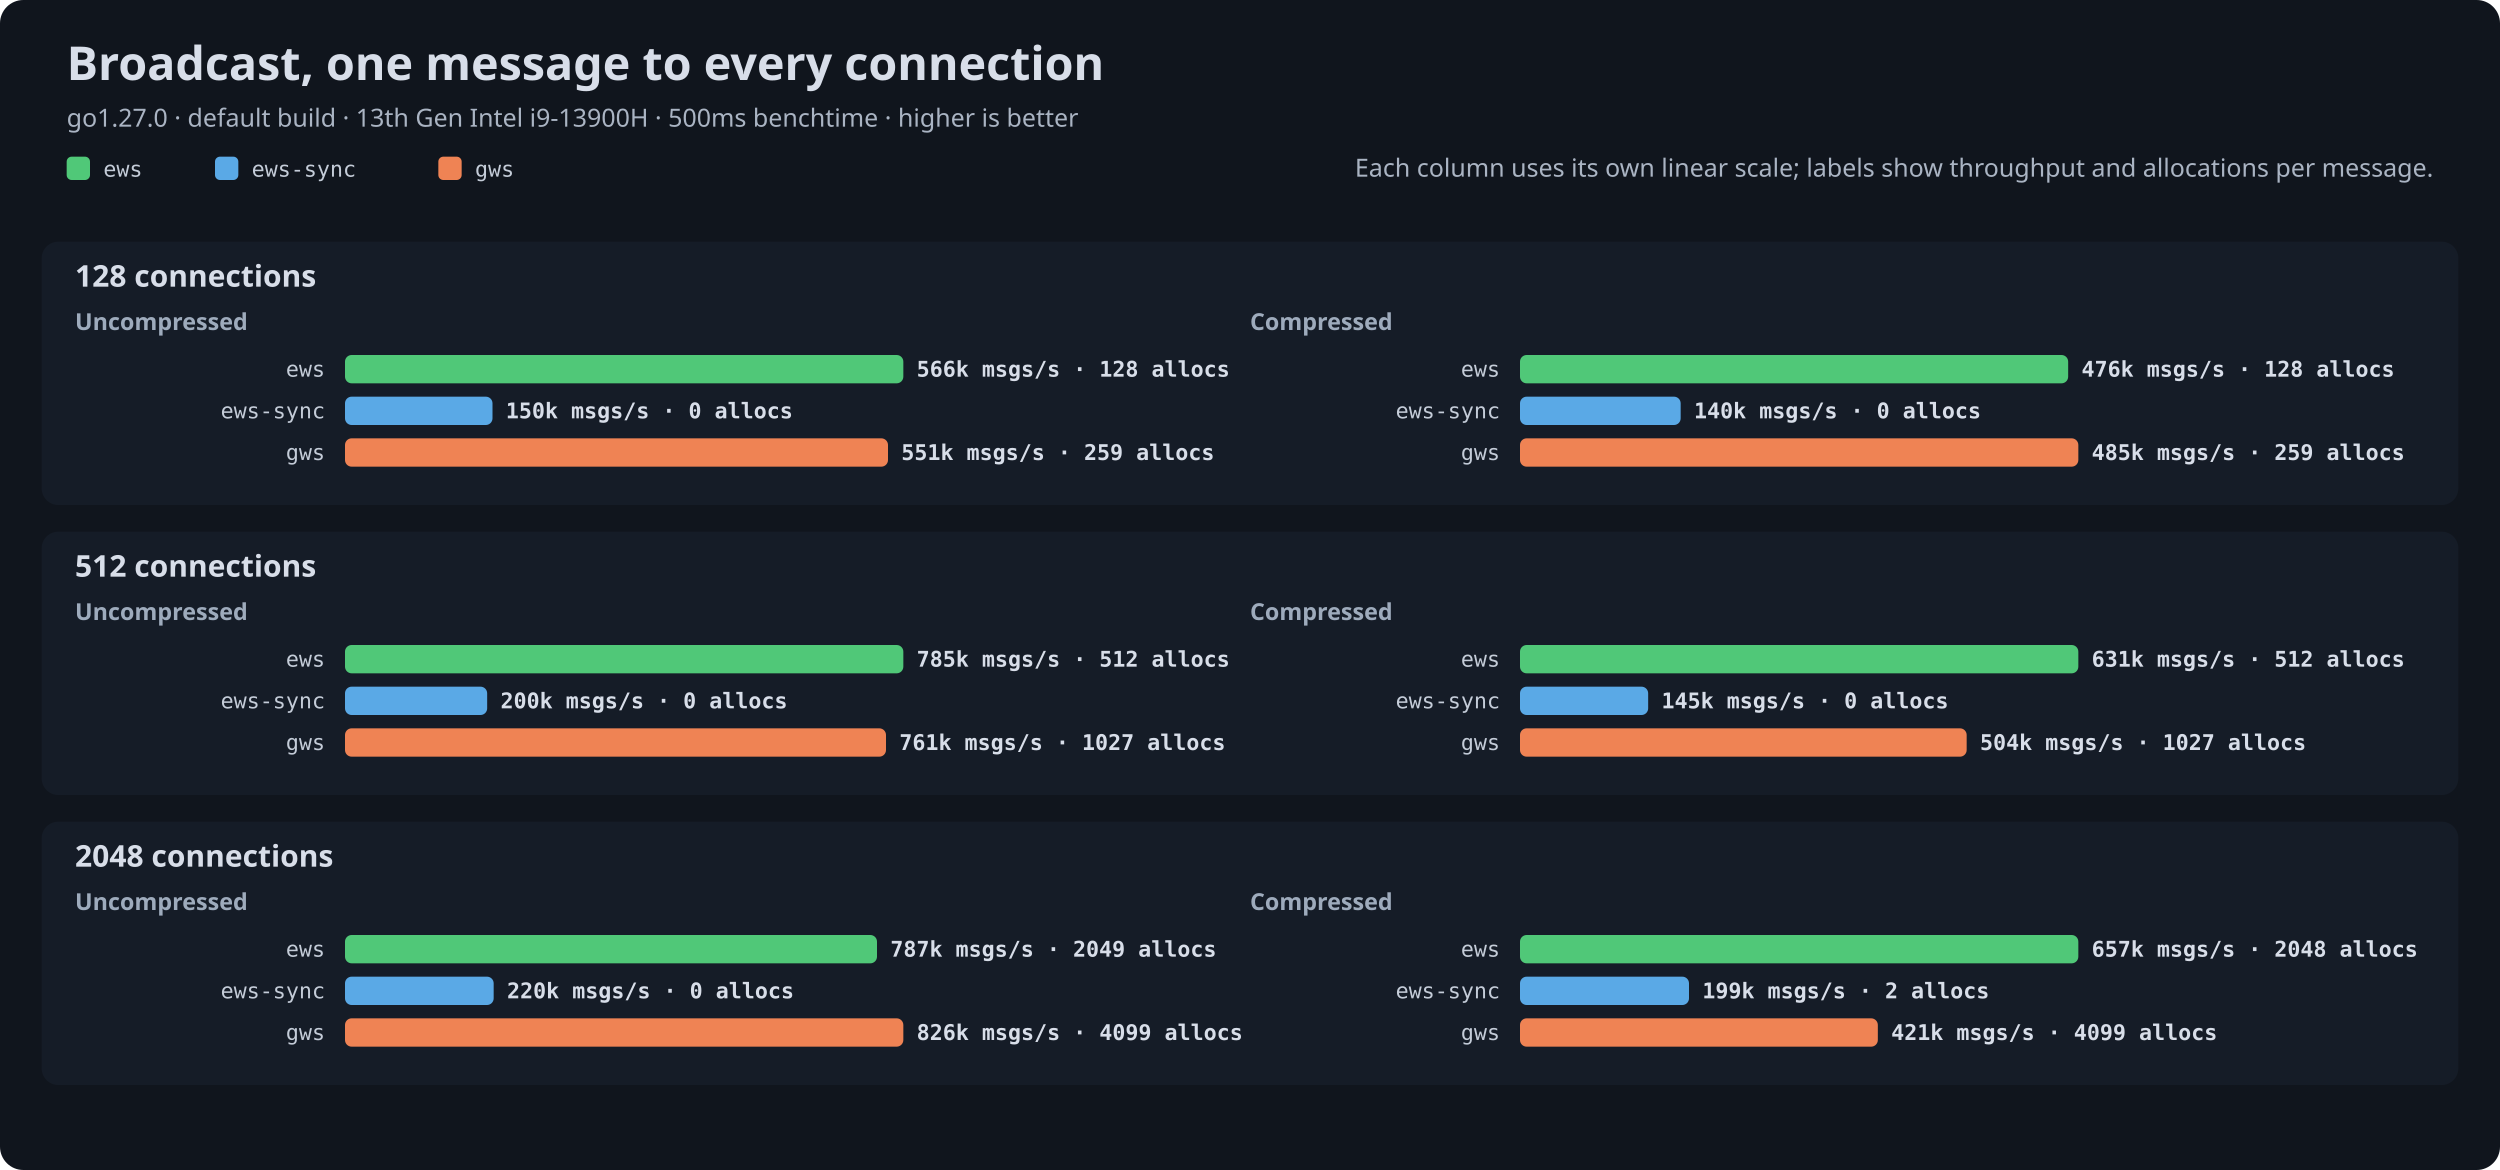
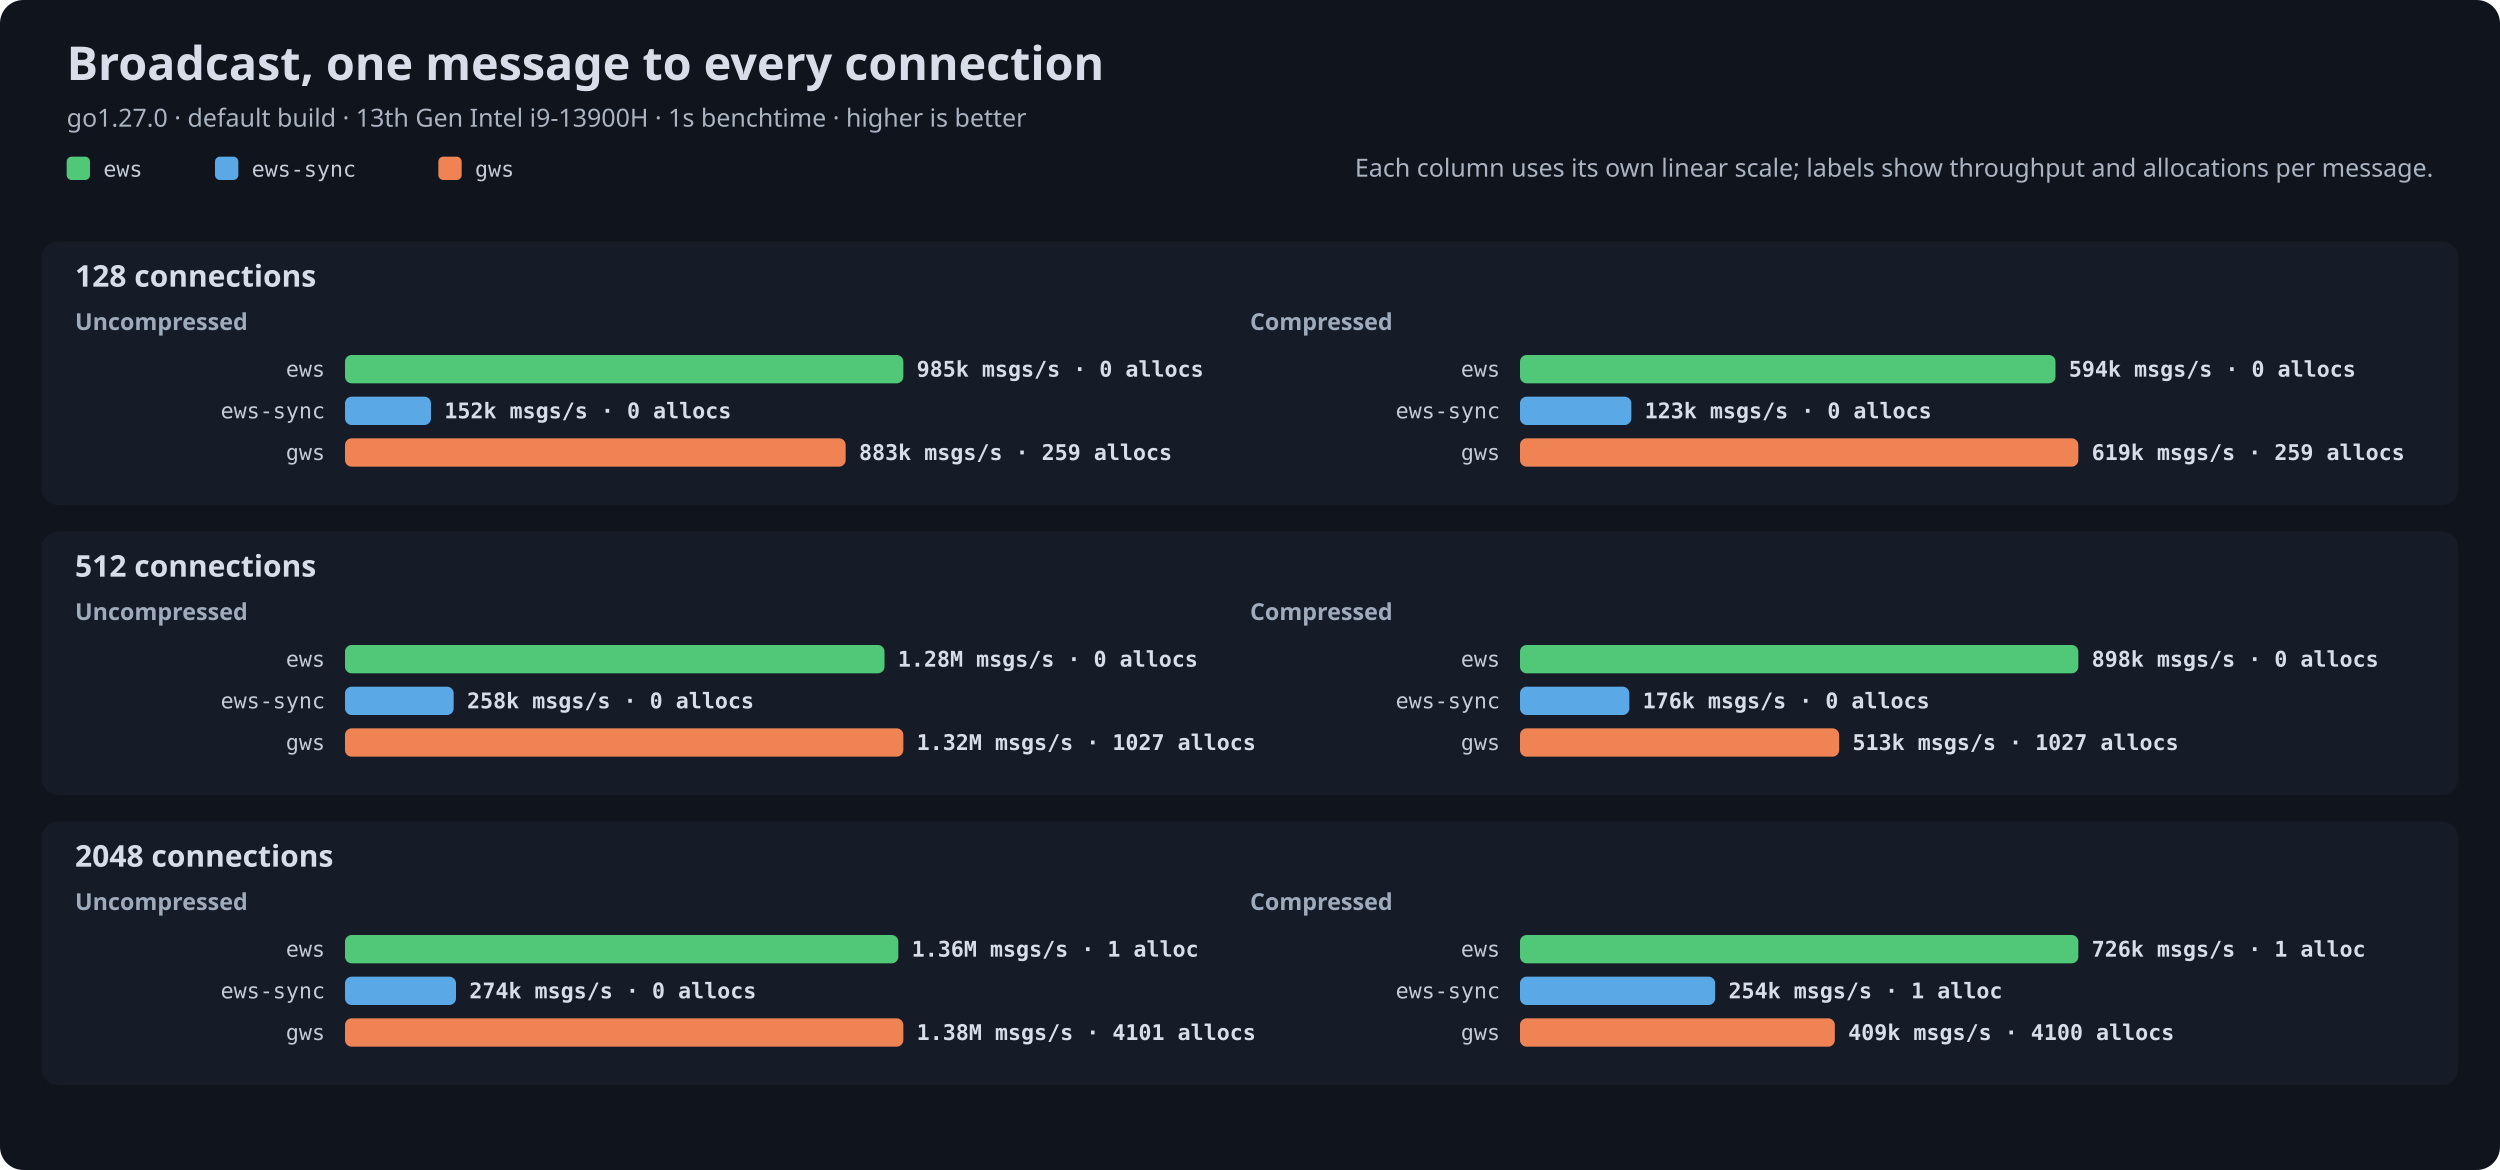
<svg xmlns="http://www.w3.org/2000/svg" width="1500" height="702" viewBox="0 0 1500 702" role="img" aria-labelledby="title desc">
  <style>text{font-family:ui-monospace,SFMono-Regular,Menlo,Consolas,monospace;fill:#d8dee9}.title{font-family:ui-sans-serif,system-ui,sans-serif;font-size:28px;font-weight:700}.subtitle{font-family:ui-sans-serif,system-ui,sans-serif;font-size:15px;fill:#aab4c3}.group{font-family:ui-sans-serif,system-ui,sans-serif;font-size:18px;font-weight:650}.contract{font-family:ui-sans-serif,system-ui,sans-serif;font-size:14px;font-weight:650;fill:#9eabbc}.series{font-size:13px;fill:#c4ccd8}.value{font-size:13px;font-weight:650}.panel{fill:#151c27}</style>
  <rect width="1500" height="702" rx="14" fill="#10151d" />
  <text class="title" x="40" y="48">Broadcast, one message to every connection</text>
-   <text class="subtitle" x="40" y="76">go1.27.0 · default build · 13th Gen Intel i9-13900H · 500ms benchtime · higher is better</text>
+   <text class="subtitle" x="40" y="76">go1.27.0 · default build · 13th Gen Intel i9-13900H · 1s benchtime · higher is better</text>
  <rect x="40" y="94" width="14" height="14" rx="3" fill="#50c878" />
  <text class="series" x="62" y="106">ews</text>
  <rect x="129" y="94" width="14" height="14" rx="3" fill="#5aa9e6" />
  <text class="series" x="151" y="106">ews-sync</text>
  <rect x="263" y="94" width="14" height="14" rx="3" fill="#ef8354" />
  <text class="series" x="285" y="106">gws</text>
  <text class="subtitle" x="1460" y="106" text-anchor="end">Each column uses its own linear scale; labels show throughput and allocations per message.</text>
  <g transform="translate(0,145)">
    <rect class="panel" x="25" y="0" width="1450" height="158" rx="10" />
    <text class="group" x="45" y="27">128 connections</text>
    <text class="contract" x="45" y="53">Uncompressed</text>
    <text class="series" x="195" y="81" text-anchor="end">ews</text>
    <rect x="207" y="68" width="335.0" height="17" rx="4" fill="#50c878" />
-     <text class="value" x="550.0" y="81">566k msgs/s · 128 allocs</text>
+     <text class="value" x="550.0" y="81">985k msgs/s · 0 allocs</text>
    <text class="series" x="195" y="106" text-anchor="end">ews-sync</text>
-     <rect x="207" y="93" width="88.5" height="17" rx="4" fill="#5aa9e6" />
-     <text class="value" x="303.5" y="106">150k msgs/s · 0 allocs</text>
+     <rect x="207" y="93" width="51.6" height="17" rx="4" fill="#5aa9e6" />
+     <text class="value" x="266.6" y="106">152k msgs/s · 0 allocs</text>
    <text class="series" x="195" y="131" text-anchor="end">gws</text>
-     <rect x="207" y="118" width="325.8" height="17" rx="4" fill="#ef8354" />
-     <text class="value" x="540.8" y="131">551k msgs/s · 259 allocs</text>
+     <rect x="207" y="118" width="300.4" height="17" rx="4" fill="#ef8354" />
+     <text class="value" x="515.4" y="131">883k msgs/s · 259 allocs</text>
    <text class="contract" x="750" y="53">Compressed</text>
    <text class="series" x="900" y="81" text-anchor="end">ews</text>
-     <rect x="912" y="68" width="328.9" height="17" rx="4" fill="#50c878" />
-     <text class="value" x="1248.9" y="81">476k msgs/s · 128 allocs</text>
+     <rect x="912" y="68" width="321.3" height="17" rx="4" fill="#50c878" />
+     <text class="value" x="1241.3" y="81">594k msgs/s · 0 allocs</text>
    <text class="series" x="900" y="106" text-anchor="end">ews-sync</text>
-     <rect x="912" y="93" width="96.4" height="17" rx="4" fill="#5aa9e6" />
-     <text class="value" x="1016.4" y="106">140k msgs/s · 0 allocs</text>
+     <rect x="912" y="93" width="66.8" height="17" rx="4" fill="#5aa9e6" />
+     <text class="value" x="986.8" y="106">123k msgs/s · 0 allocs</text>
    <text class="series" x="900" y="131" text-anchor="end">gws</text>
    <rect x="912" y="118" width="335.0" height="17" rx="4" fill="#ef8354" />
-     <text class="value" x="1255.0" y="131">485k msgs/s · 259 allocs</text>
+     <text class="value" x="1255.0" y="131">619k msgs/s · 259 allocs</text>
  </g>
  <g transform="translate(0,319)">
    <rect class="panel" x="25" y="0" width="1450" height="158" rx="10" />
    <text class="group" x="45" y="27">512 connections</text>
    <text class="contract" x="45" y="53">Uncompressed</text>
    <text class="series" x="195" y="81" text-anchor="end">ews</text>
-     <rect x="207" y="68" width="335.0" height="17" rx="4" fill="#50c878" />
-     <text class="value" x="550.0" y="81">785k msgs/s · 512 allocs</text>
+     <rect x="207" y="68" width="323.7" height="17" rx="4" fill="#50c878" />
+     <text class="value" x="538.7" y="81">1.28M msgs/s · 0 allocs</text>
    <text class="series" x="195" y="106" text-anchor="end">ews-sync</text>
-     <rect x="207" y="93" width="85.3" height="17" rx="4" fill="#5aa9e6" />
-     <text class="value" x="300.3" y="106">200k msgs/s · 0 allocs</text>
+     <rect x="207" y="93" width="65.2" height="17" rx="4" fill="#5aa9e6" />
+     <text class="value" x="280.2" y="106">258k msgs/s · 0 allocs</text>
    <text class="series" x="195" y="131" text-anchor="end">gws</text>
-     <rect x="207" y="118" width="324.6" height="17" rx="4" fill="#ef8354" />
-     <text class="value" x="539.6" y="131">761k msgs/s · 1027 allocs</text>
+     <rect x="207" y="118" width="335.0" height="17" rx="4" fill="#ef8354" />
+     <text class="value" x="550.0" y="131">1.32M msgs/s · 1027 allocs</text>
    <text class="contract" x="750" y="53">Compressed</text>
    <text class="series" x="900" y="81" text-anchor="end">ews</text>
    <rect x="912" y="68" width="335.0" height="17" rx="4" fill="#50c878" />
-     <text class="value" x="1255.0" y="81">631k msgs/s · 512 allocs</text>
+     <text class="value" x="1255.0" y="81">898k msgs/s · 0 allocs</text>
    <text class="series" x="900" y="106" text-anchor="end">ews-sync</text>
-     <rect x="912" y="93" width="76.9" height="17" rx="4" fill="#5aa9e6" />
-     <text class="value" x="996.9" y="106">145k msgs/s · 0 allocs</text>
+     <rect x="912" y="93" width="65.6" height="17" rx="4" fill="#5aa9e6" />
+     <text class="value" x="985.6" y="106">176k msgs/s · 0 allocs</text>
    <text class="series" x="900" y="131" text-anchor="end">gws</text>
-     <rect x="912" y="118" width="268.0" height="17" rx="4" fill="#ef8354" />
-     <text class="value" x="1188.0" y="131">504k msgs/s · 1027 allocs</text>
+     <rect x="912" y="118" width="191.5" height="17" rx="4" fill="#ef8354" />
+     <text class="value" x="1111.5" y="131">513k msgs/s · 1027 allocs</text>
  </g>
  <g transform="translate(0,493)">
    <rect class="panel" x="25" y="0" width="1450" height="158" rx="10" />
    <text class="group" x="45" y="27">2048 connections</text>
    <text class="contract" x="45" y="53">Uncompressed</text>
    <text class="series" x="195" y="81" text-anchor="end">ews</text>
-     <rect x="207" y="68" width="319.2" height="17" rx="4" fill="#50c878" />
-     <text class="value" x="534.2" y="81">787k msgs/s · 2049 allocs</text>
+     <rect x="207" y="68" width="332.0" height="17" rx="4" fill="#50c878" />
+     <text class="value" x="547.0" y="81">1.36M msgs/s · 1 alloc</text>
    <text class="series" x="195" y="106" text-anchor="end">ews-sync</text>
-     <rect x="207" y="93" width="89.2" height="17" rx="4" fill="#5aa9e6" />
-     <text class="value" x="304.2" y="106">220k msgs/s · 0 allocs</text>
+     <rect x="207" y="93" width="66.6" height="17" rx="4" fill="#5aa9e6" />
+     <text class="value" x="281.6" y="106">274k msgs/s · 0 allocs</text>
    <text class="series" x="195" y="131" text-anchor="end">gws</text>
    <rect x="207" y="118" width="335.0" height="17" rx="4" fill="#ef8354" />
-     <text class="value" x="550.0" y="131">826k msgs/s · 4099 allocs</text>
+     <text class="value" x="550.0" y="131">1.38M msgs/s · 4101 allocs</text>
    <text class="contract" x="750" y="53">Compressed</text>
    <text class="series" x="900" y="81" text-anchor="end">ews</text>
    <rect x="912" y="68" width="335.0" height="17" rx="4" fill="#50c878" />
-     <text class="value" x="1255.0" y="81">657k msgs/s · 2048 allocs</text>
+     <text class="value" x="1255.0" y="81">726k msgs/s · 1 alloc</text>
    <text class="series" x="900" y="106" text-anchor="end">ews-sync</text>
-     <rect x="912" y="93" width="101.4" height="17" rx="4" fill="#5aa9e6" />
-     <text class="value" x="1021.4" y="106">199k msgs/s · 2 allocs</text>
+     <rect x="912" y="93" width="117.1" height="17" rx="4" fill="#5aa9e6" />
+     <text class="value" x="1037.1" y="106">254k msgs/s · 1 alloc</text>
    <text class="series" x="900" y="131" text-anchor="end">gws</text>
-     <rect x="912" y="118" width="214.7" height="17" rx="4" fill="#ef8354" />
-     <text class="value" x="1134.7" y="131">421k msgs/s · 4099 allocs</text>
+     <rect x="912" y="118" width="188.9" height="17" rx="4" fill="#ef8354" />
+     <text class="value" x="1108.9" y="131">409k msgs/s · 4100 allocs</text>
  </g>
</svg>
